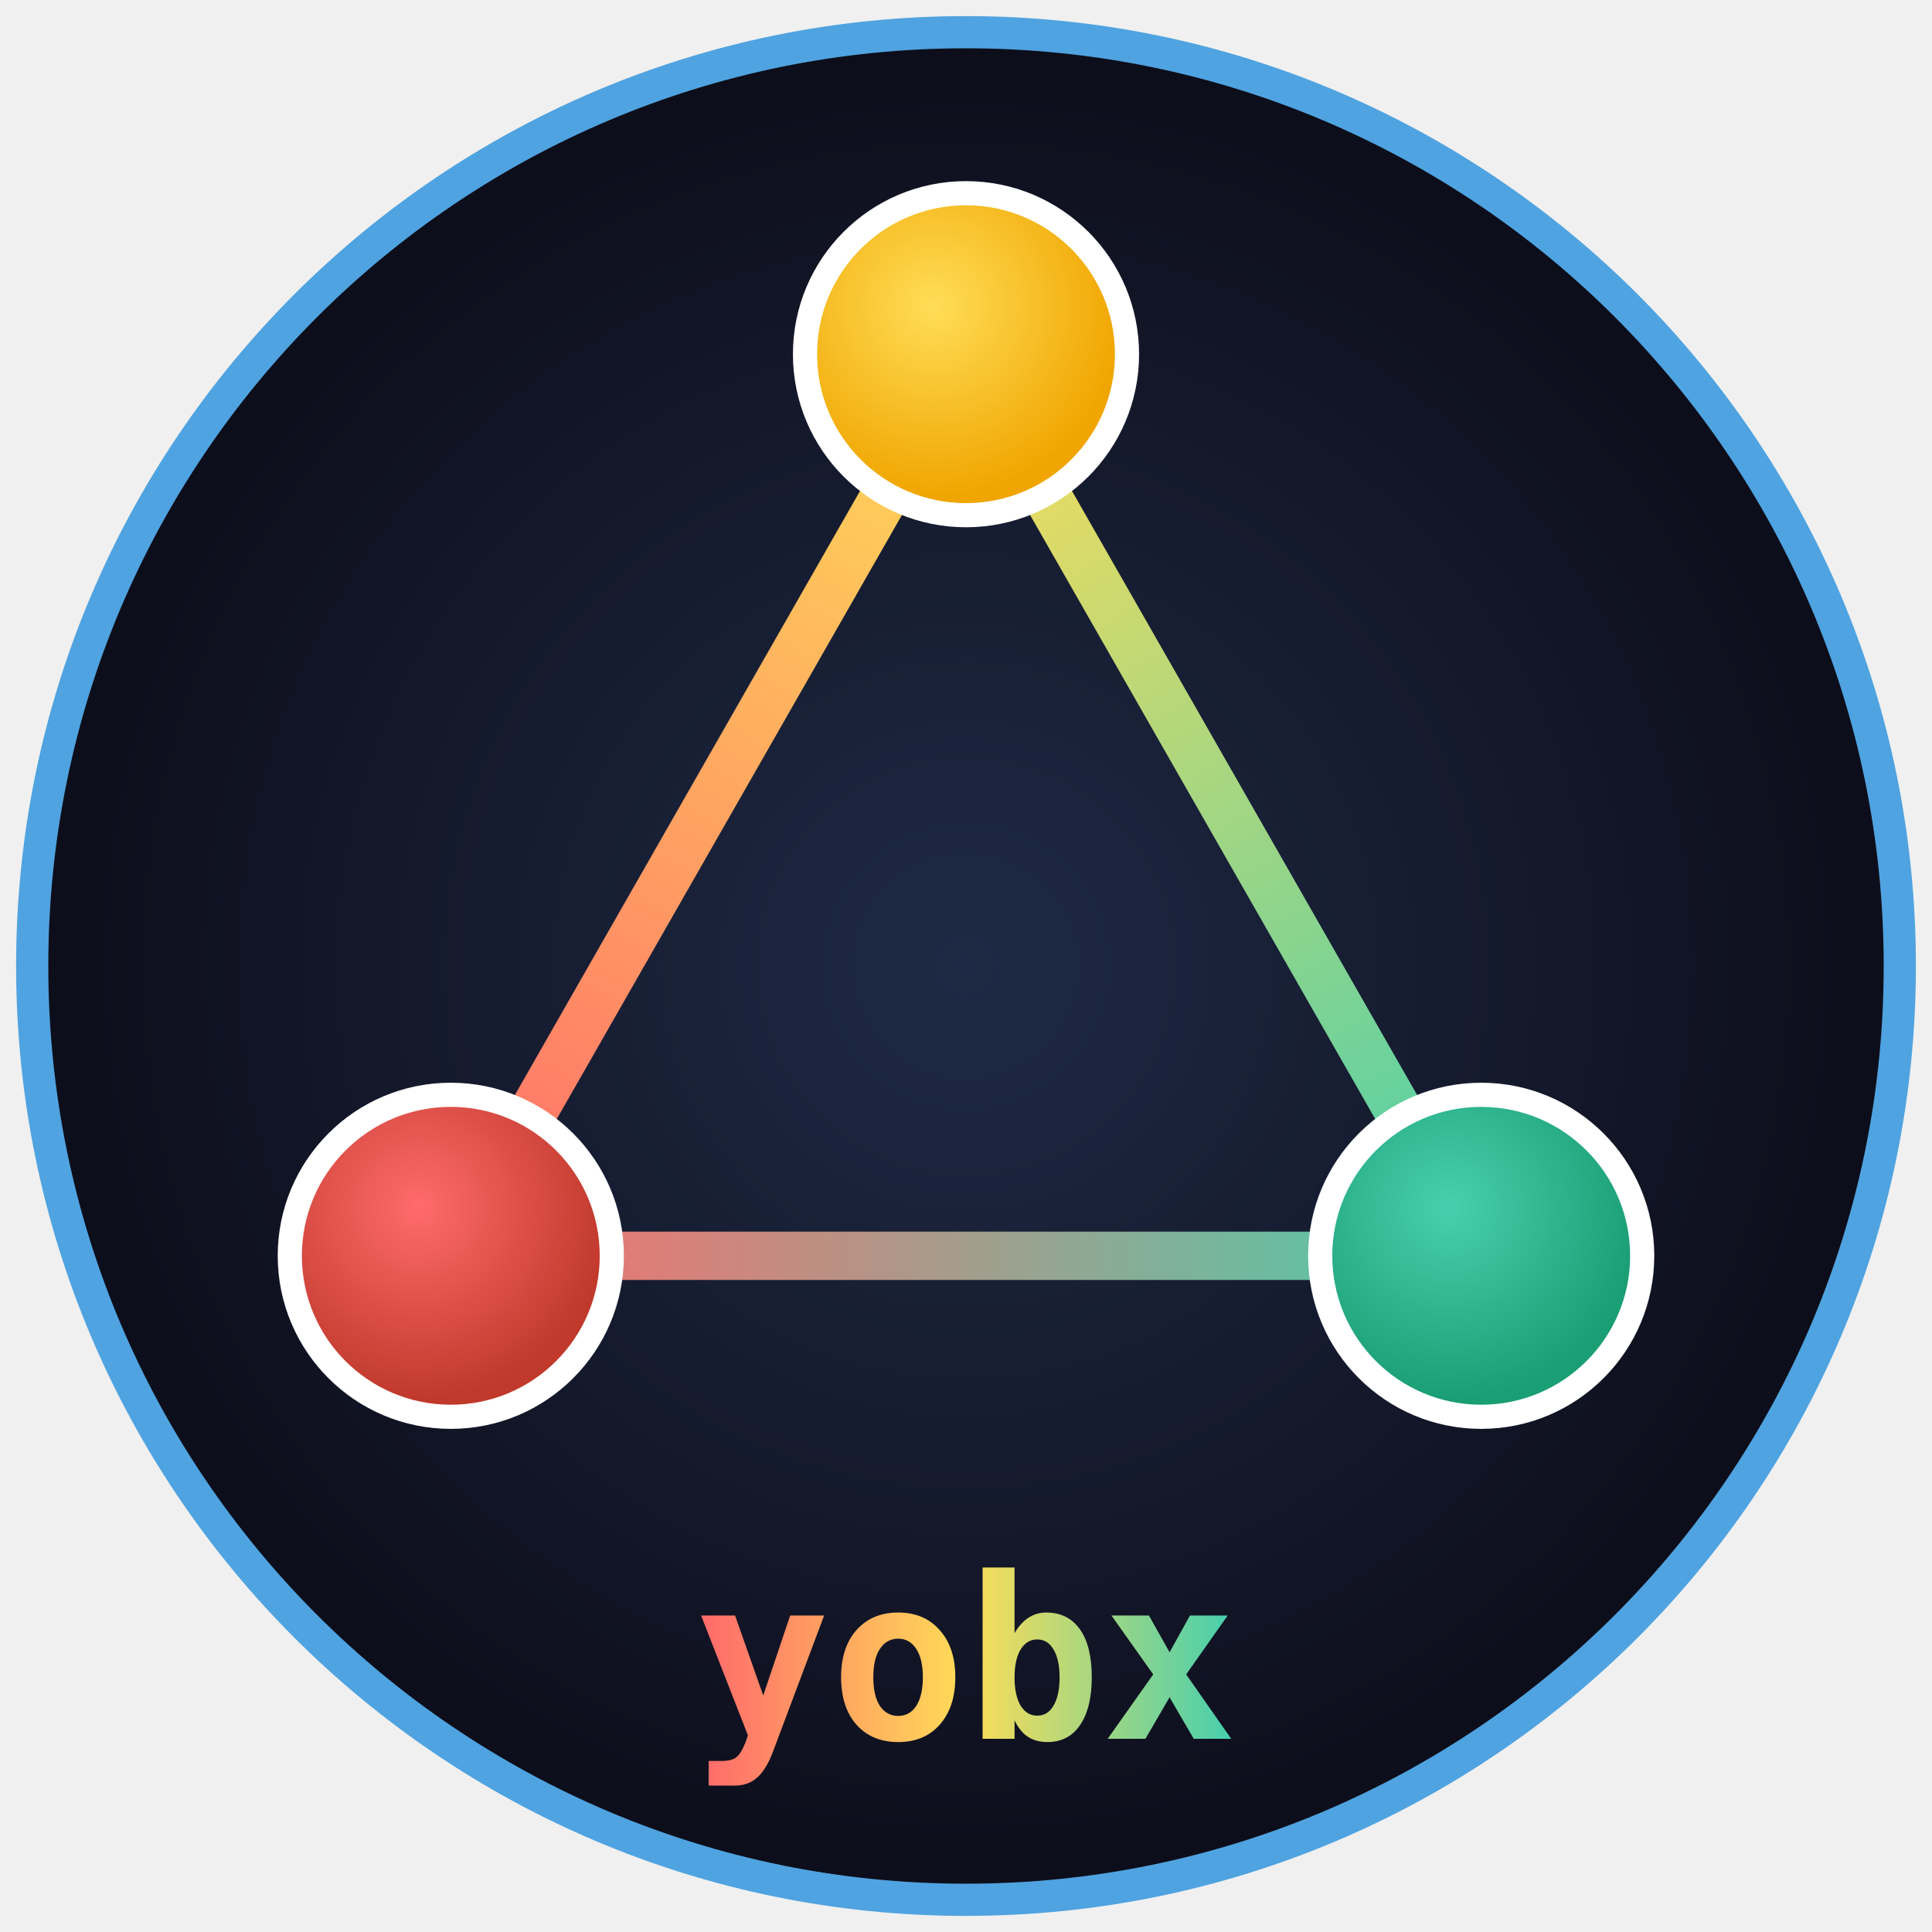
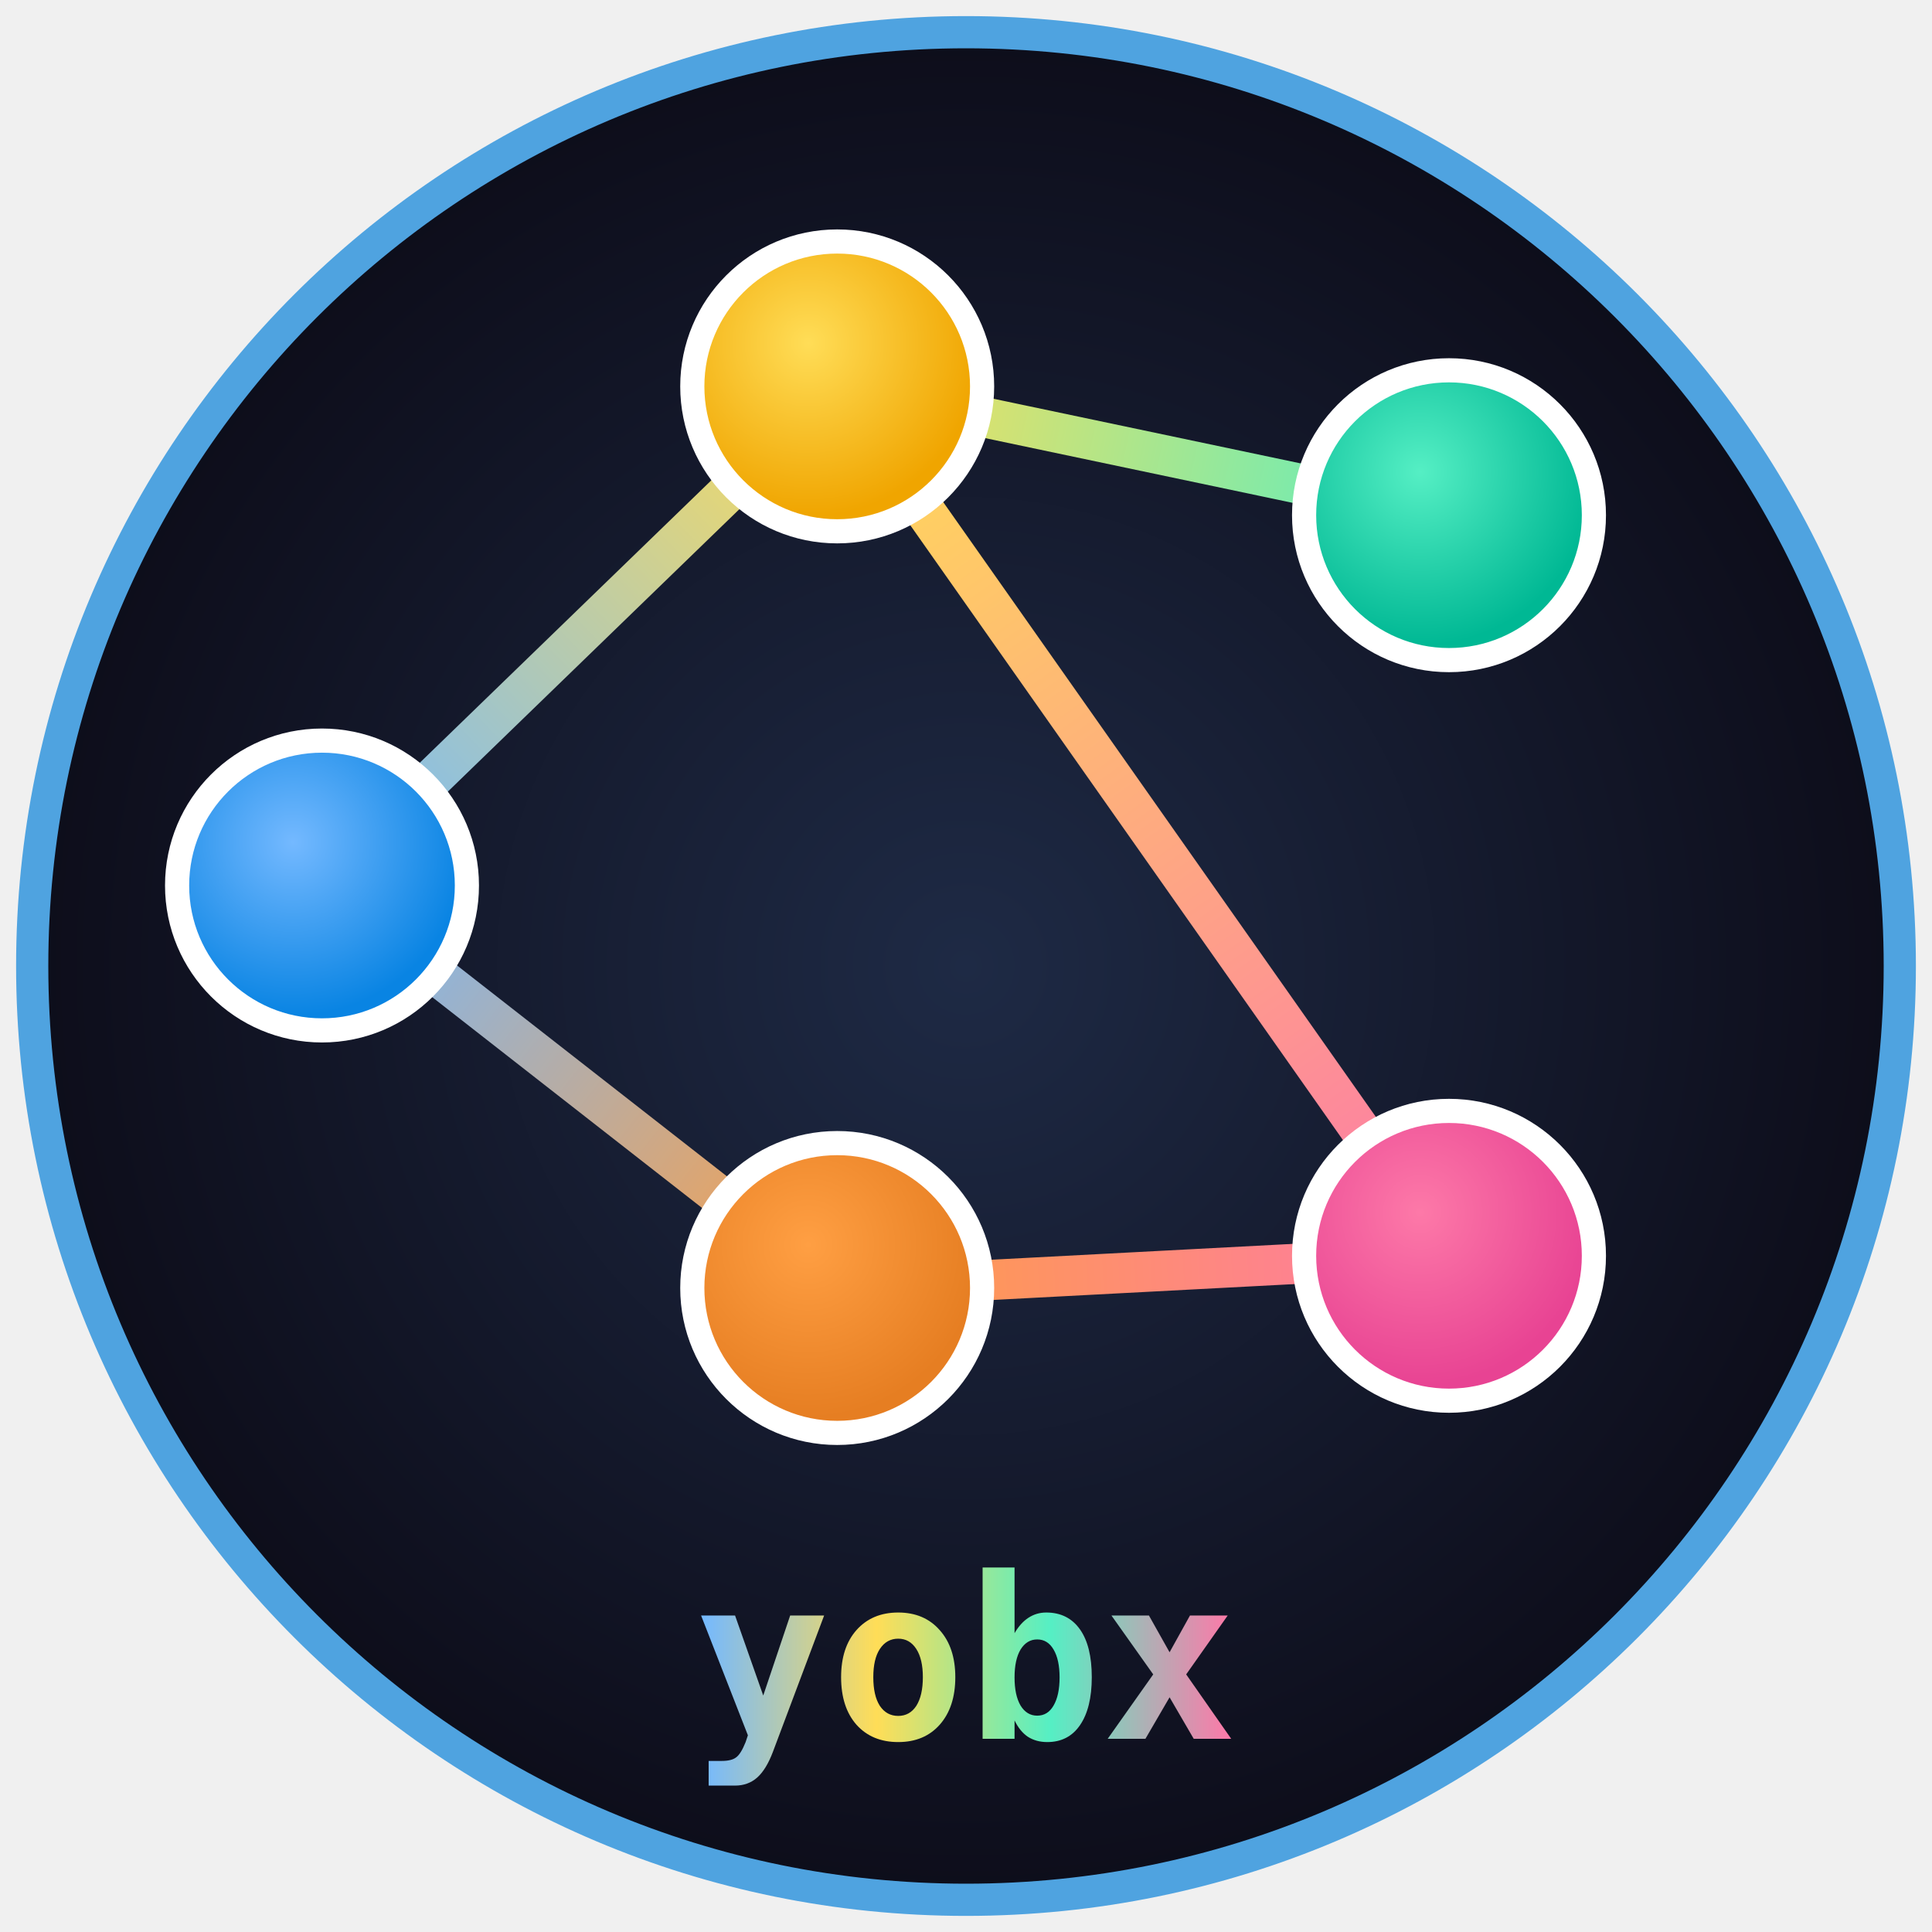
<svg xmlns="http://www.w3.org/2000/svg" viewBox="0 0 120 120" width="120" height="120">
  <defs>
    <radialGradient id="bgGrad" cx="50%" cy="50%" r="50%">
      <stop offset="0%" stop-color="#1e2a45" />
      <stop offset="100%" stop-color="#0d0d1a" />
    </radialGradient>
-     <radialGradient id="nodeTop" cx="40%" cy="35%" r="60%">
+     <radialGradient id="n1" cx="40%" cy="35%" r="60%">
+       <stop offset="0%" stop-color="#74b9ff" />
+       <stop offset="100%" stop-color="#0984e3" />
+     </radialGradient>
+     <radialGradient id="n2" cx="40%" cy="35%" r="60%">
      <stop offset="0%" stop-color="#ffdd57" />
      <stop offset="100%" stop-color="#f0a500" />
    </radialGradient>
-     <radialGradient id="nodeLeft" cx="40%" cy="35%" r="60%">
-       <stop offset="0%" stop-color="#ff6b6b" />
-       <stop offset="100%" stop-color="#c0392b" />
+     <radialGradient id="n3" cx="40%" cy="35%" r="60%">
+       <stop offset="0%" stop-color="#ff9f43" />
+       <stop offset="100%" stop-color="#e67e22" />
    </radialGradient>
-     <radialGradient id="nodeRight" cx="40%" cy="35%" r="60%">
-       <stop offset="0%" stop-color="#48cfad" />
-       <stop offset="100%" stop-color="#1a9e74" />
+     <radialGradient id="n4" cx="40%" cy="35%" r="60%">
+       <stop offset="0%" stop-color="#55efc4" />
+       <stop offset="100%" stop-color="#00b894" />
    </radialGradient>
-     <linearGradient id="edgeLeft" x1="60" y1="22" x2="28" y2="78" gradientUnits="userSpaceOnUse">
+     <radialGradient id="n5" cx="40%" cy="35%" r="60%">
+       <stop offset="0%" stop-color="#fd79a8" />
+       <stop offset="100%" stop-color="#e84393" />
+     </radialGradient>
+     <linearGradient id="e12" x1="20" y1="55" x2="52" y2="24" gradientUnits="userSpaceOnUse">
+       <stop offset="0%" stop-color="#74b9ff" />
+       <stop offset="100%" stop-color="#ffdd57" />
+     </linearGradient>
+     <linearGradient id="e13" x1="20" y1="55" x2="52" y2="80" gradientUnits="userSpaceOnUse">
+       <stop offset="0%" stop-color="#74b9ff" />
+       <stop offset="100%" stop-color="#ff9f43" />
+     </linearGradient>
+     <linearGradient id="e24" x1="52" y1="24" x2="90" y2="32" gradientUnits="userSpaceOnUse">
      <stop offset="0%" stop-color="#ffdd57" />
-       <stop offset="100%" stop-color="#ff6b6b" />
+       <stop offset="100%" stop-color="#55efc4" />
    </linearGradient>
-     <linearGradient id="edgeRight" x1="60" y1="22" x2="92" y2="78" gradientUnits="userSpaceOnUse">
+     <linearGradient id="e25" x1="52" y1="24" x2="90" y2="78" gradientUnits="userSpaceOnUse">
      <stop offset="0%" stop-color="#ffdd57" />
-       <stop offset="100%" stop-color="#48cfad" />
+       <stop offset="100%" stop-color="#fd79a8" />
    </linearGradient>
-     <linearGradient id="edgeBottom" x1="28" y1="78" x2="92" y2="78" gradientUnits="userSpaceOnUse">
-       <stop offset="0%" stop-color="#ff6b6b" />
-       <stop offset="100%" stop-color="#48cfad" />
+     <linearGradient id="e35" x1="52" y1="80" x2="90" y2="78" gradientUnits="userSpaceOnUse">
+       <stop offset="0%" stop-color="#ff9f43" />
+       <stop offset="100%" stop-color="#fd79a8" />
    </linearGradient>
    <linearGradient id="textGrad" x1="0%" y1="0%" x2="100%" y2="0%">
-       <stop offset="0%" stop-color="#ff6b6b" />
-       <stop offset="50%" stop-color="#ffdd57" />
-       <stop offset="100%" stop-color="#48cfad" />
+       <stop offset="0%" stop-color="#74b9ff" />
+       <stop offset="33%" stop-color="#ffdd57" />
+       <stop offset="66%" stop-color="#55efc4" />
+       <stop offset="100%" stop-color="#fd79a8" />
    </linearGradient>
  </defs>
  <circle cx="60" cy="60" r="58" fill="url(#bgGrad)" stroke="#4fa3e0" stroke-width="2" />
-   <line x1="60" y1="22" x2="28" y2="78" stroke="url(#edgeLeft)" stroke-width="3" stroke-linecap="round" />
-   <line x1="60" y1="22" x2="92" y2="78" stroke="url(#edgeRight)" stroke-width="3" stroke-linecap="round" />
-   <line x1="28" y1="78" x2="92" y2="78" stroke="url(#edgeBottom)" stroke-width="3" stroke-linecap="round" />
-   <circle cx="60" cy="22" r="10" fill="url(#nodeTop)" stroke="#fff" stroke-width="1.5" />
-   <circle cx="28" cy="78" r="10" fill="url(#nodeLeft)" stroke="#fff" stroke-width="1.5" />
-   <circle cx="92" cy="78" r="10" fill="url(#nodeRight)" stroke="#fff" stroke-width="1.5" />
+   <line x1="20" y1="55" x2="52" y2="24" stroke="url(#e12)" stroke-width="2.5" stroke-linecap="round" />
+   <line x1="20" y1="55" x2="52" y2="80" stroke="url(#e13)" stroke-width="2.5" stroke-linecap="round" />
+   <line x1="52" y1="24" x2="90" y2="32" stroke="url(#e24)" stroke-width="2.5" stroke-linecap="round" />
+   <line x1="52" y1="24" x2="90" y2="78" stroke="url(#e25)" stroke-width="2.5" stroke-linecap="round" />
+   <line x1="52" y1="80" x2="90" y2="78" stroke="url(#e35)" stroke-width="2.5" stroke-linecap="round" />
+   <circle cx="20" cy="55" r="9" fill="url(#n1)" stroke="#fff" stroke-width="1.5" />
+   <circle cx="52" cy="24" r="9" fill="url(#n2)" stroke="#fff" stroke-width="1.5" />
+   <circle cx="52" cy="80" r="9" fill="url(#n3)" stroke="#fff" stroke-width="1.5" />
+   <circle cx="90" cy="32" r="9" fill="url(#n4)" stroke="#fff" stroke-width="1.5" />
+   <circle cx="90" cy="78" r="9" fill="url(#n5)" stroke="#fff" stroke-width="1.5" />
  <text x="60" y="108" font-family="monospace" font-size="14" fill="url(#textGrad)" font-weight="bold" text-anchor="middle">yobx</text>
</svg>
